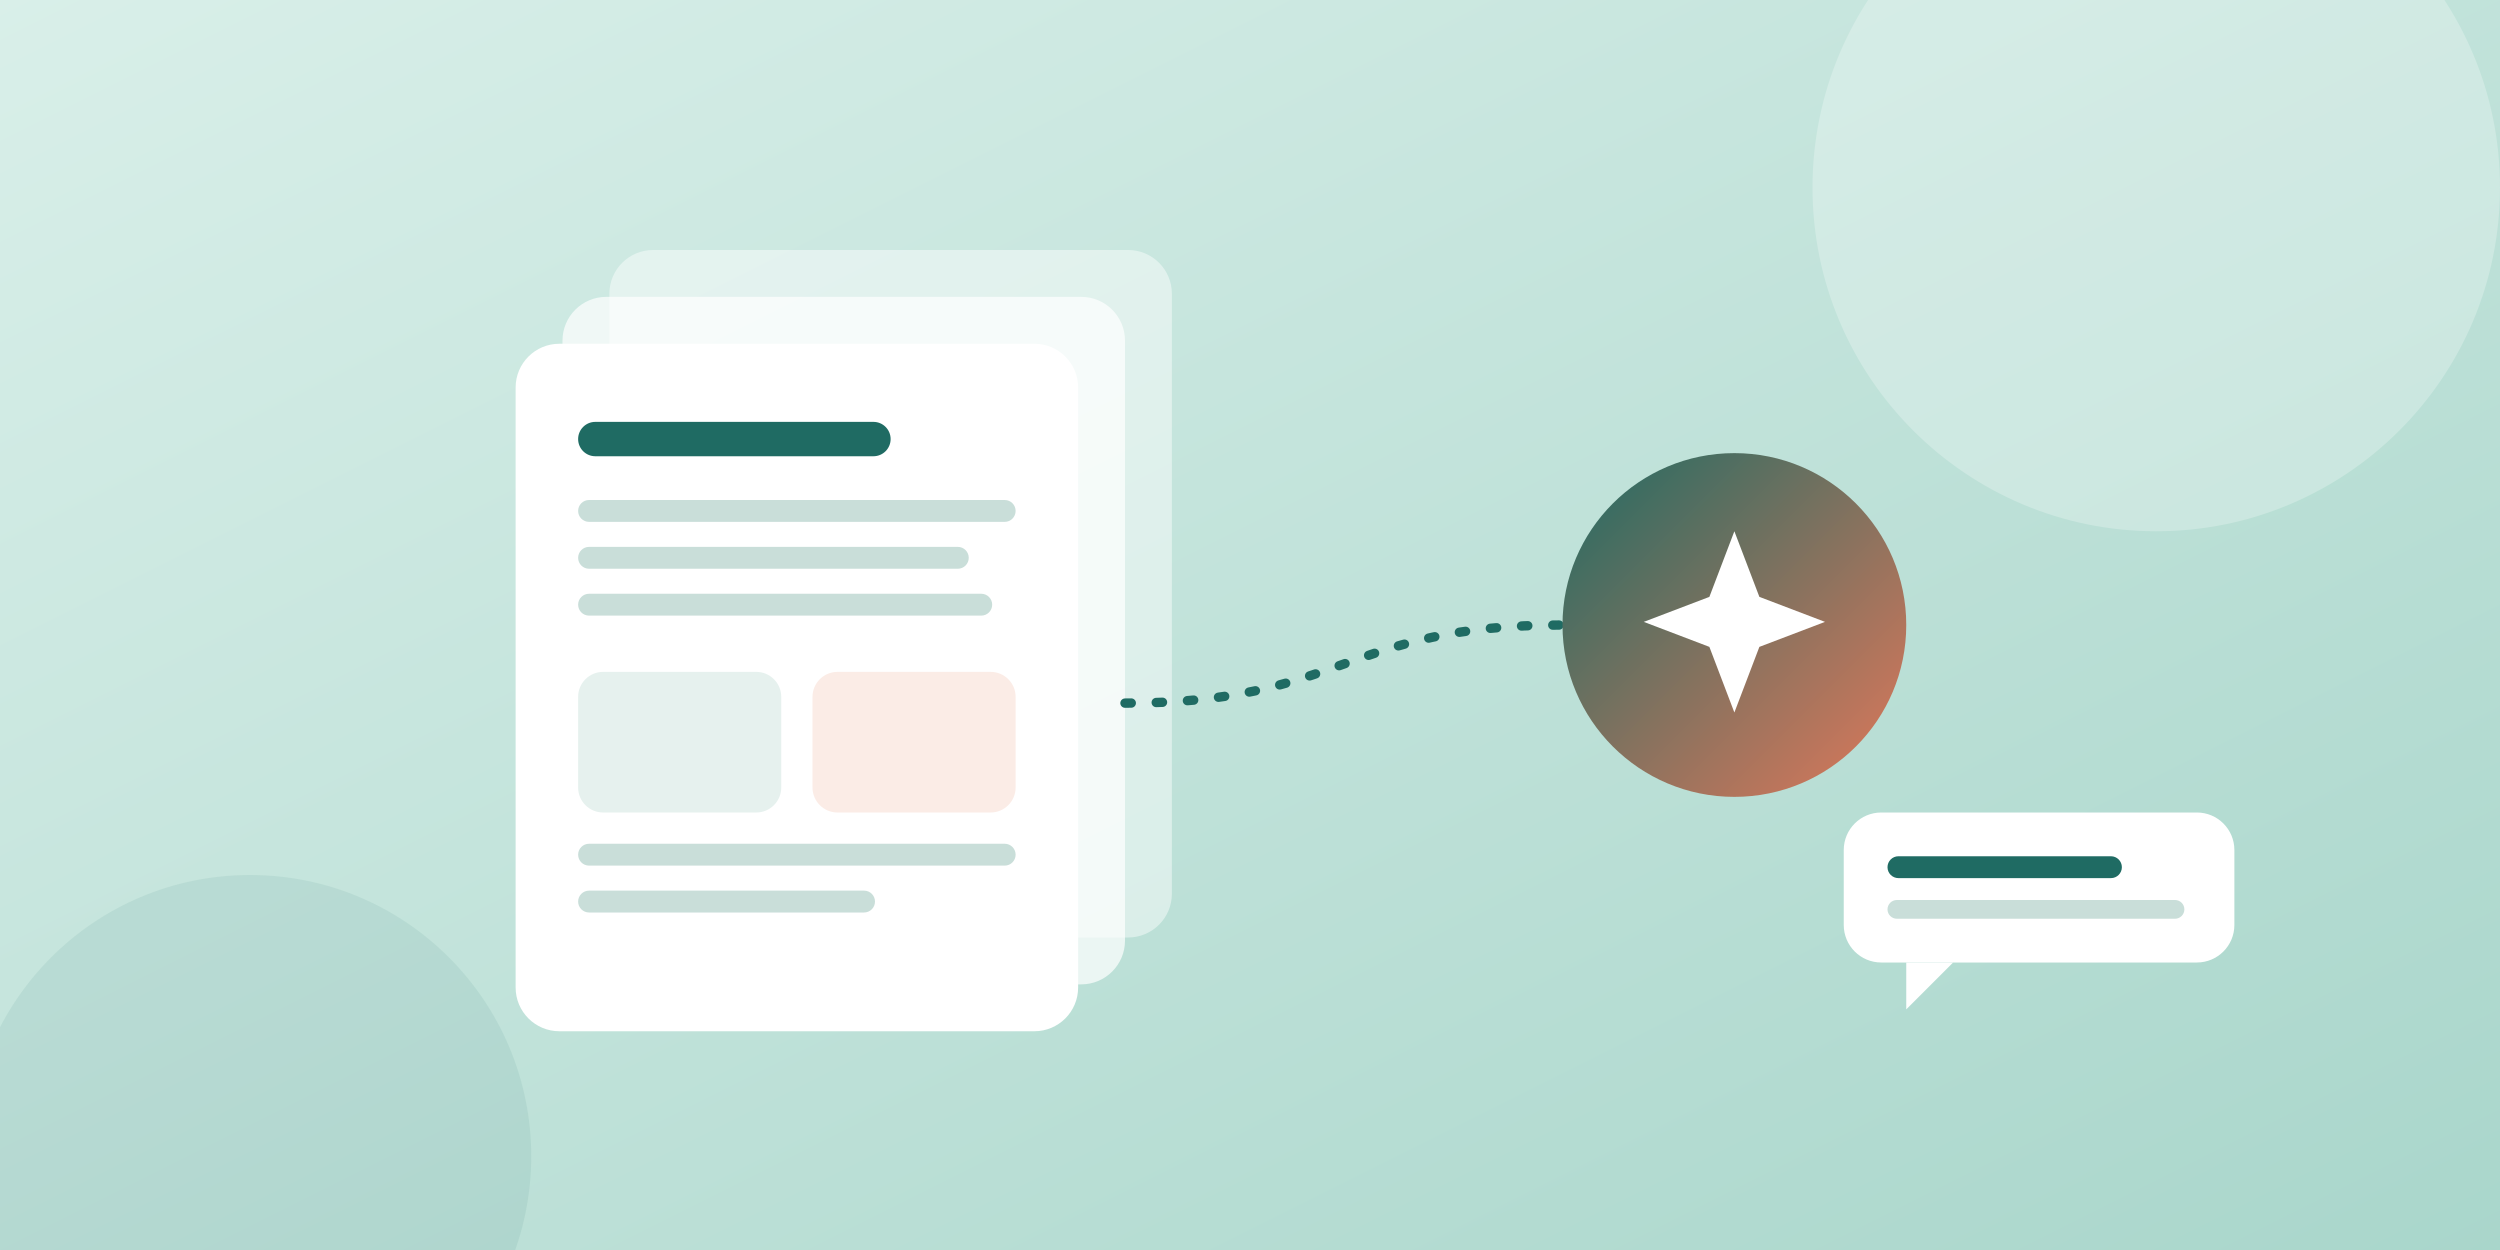
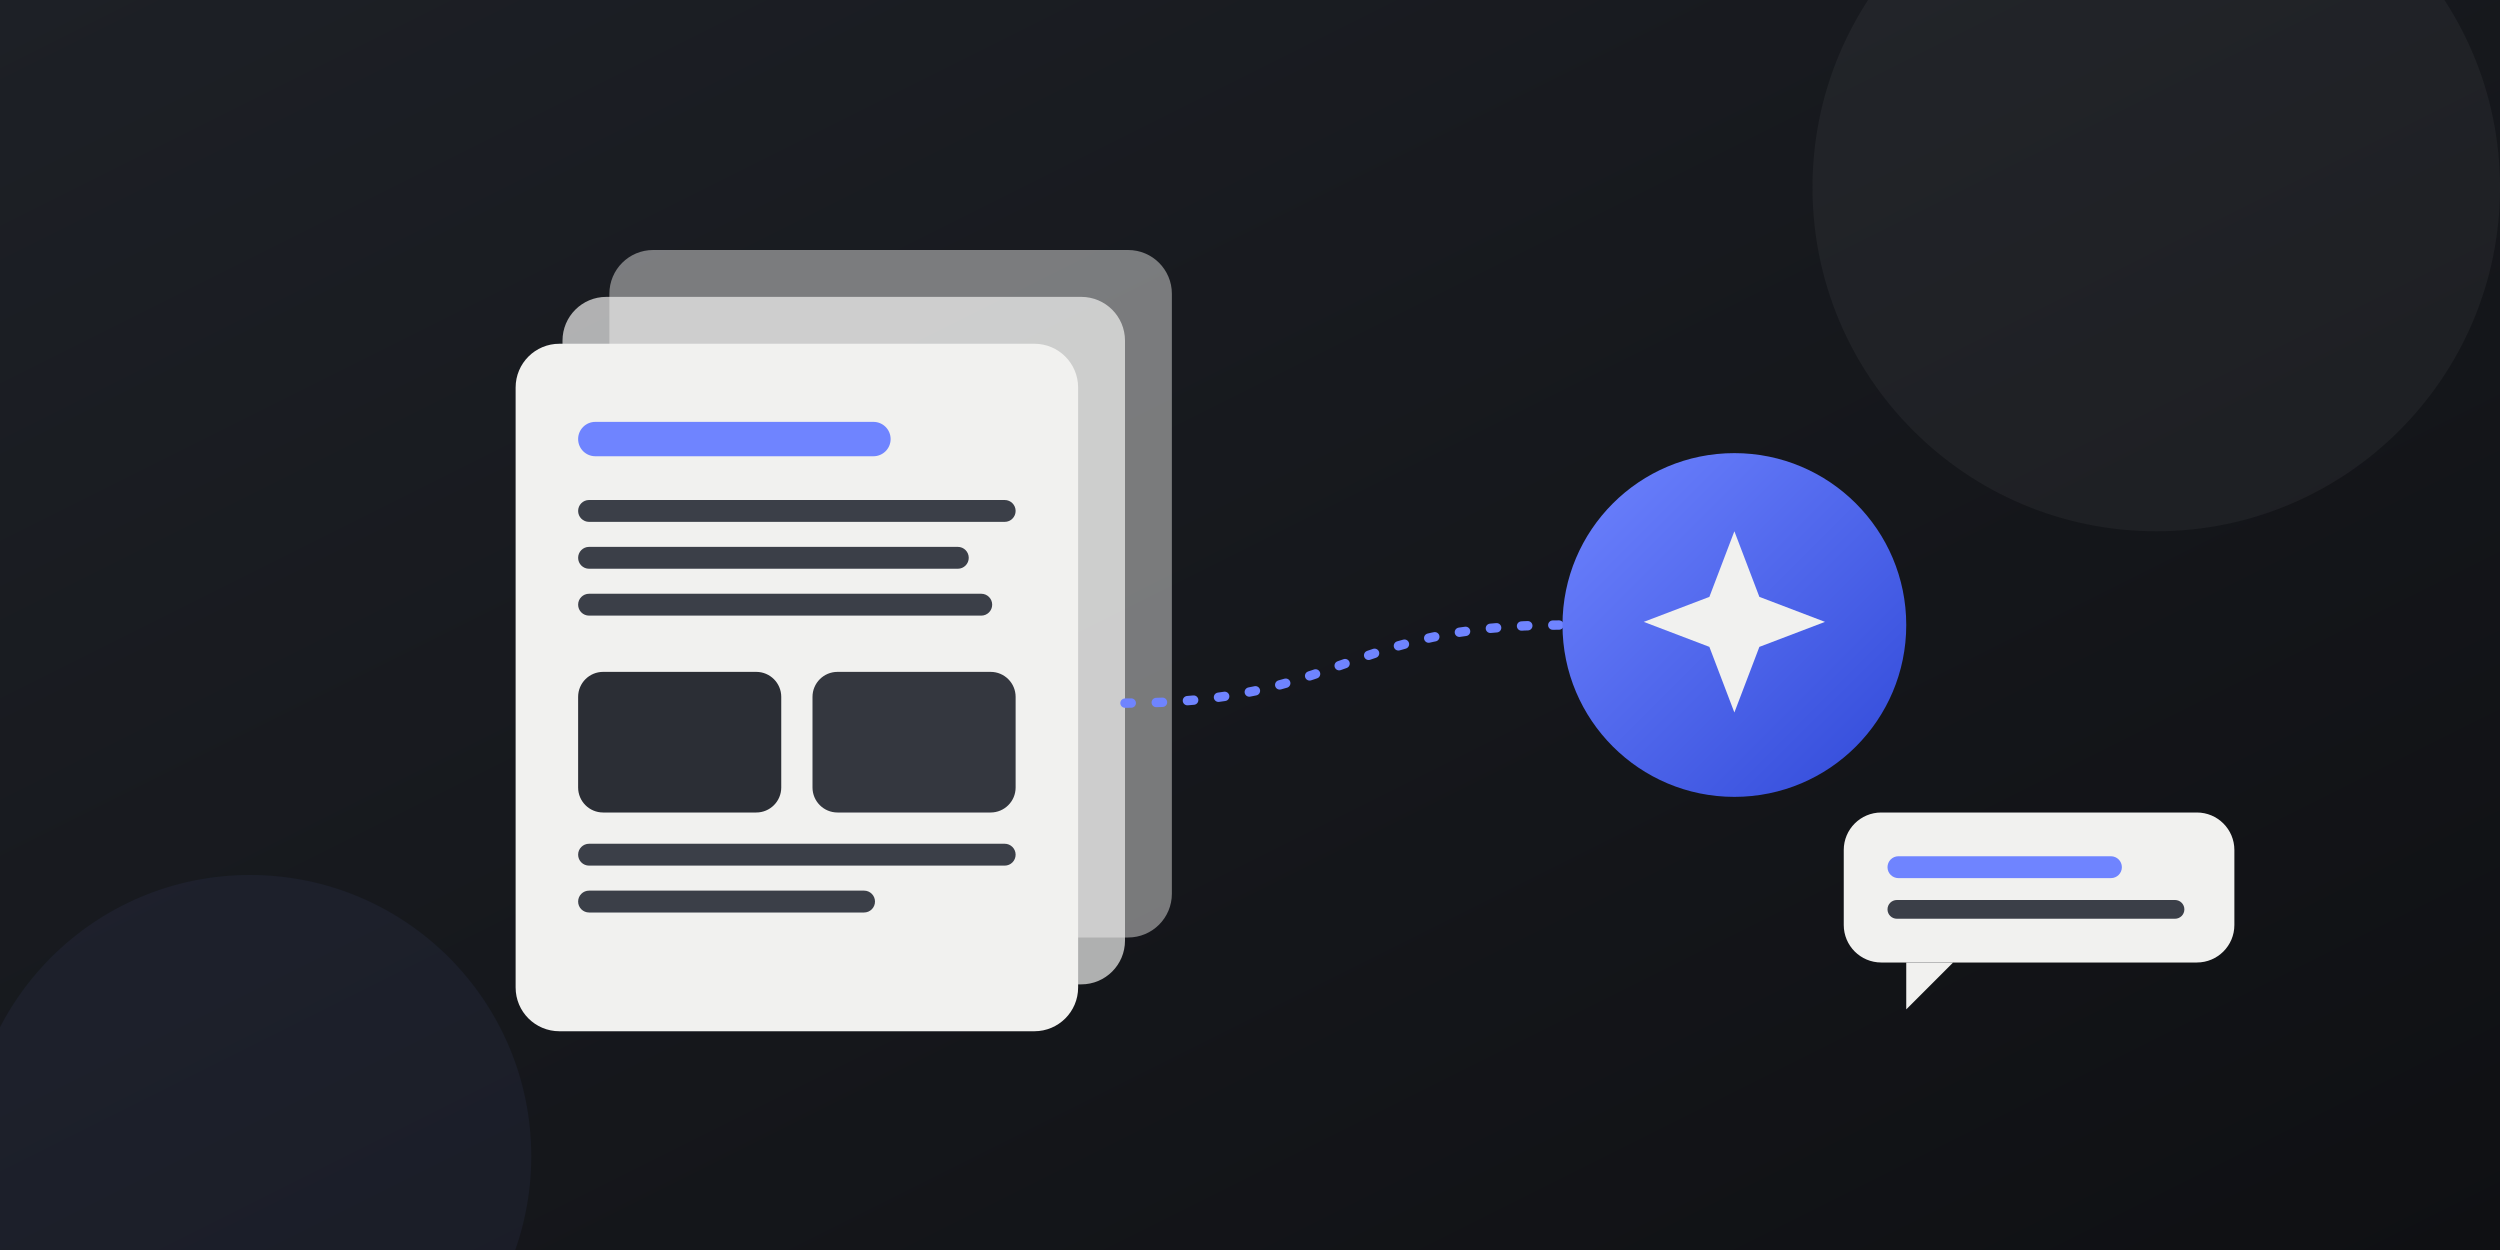
<svg xmlns="http://www.w3.org/2000/svg" viewBox="0 0 1600 800">
  <defs>
    <linearGradient id="bg" x1="0" y1="0" x2="1" y2="1">
-       <stop offset="0" stop-color="#d9efe9" />
-       <stop offset="1" stop-color="#a9d6cb" />
+       <stop offset="0" stop-color="#1d2026" />
+       <stop offset="1" stop-color="#0f1013" />
    </linearGradient>
    <linearGradient id="ai" x1="0" y1="0" x2="1" y2="1">
-       <stop offset="0" stop-color="#1f6b63" />
-       <stop offset="1" stop-color="#e2785a" />
+       <stop offset="0" stop-color="#6f84ff" />
+       <stop offset="1" stop-color="#3049d8" />
    </linearGradient>
  </defs>
  <rect width="1600" height="800" fill="url(#bg)" />
-   <circle cx="1380" cy="120" r="220" fill="#ffffff" opacity=".25" />
-   <circle cx="160" cy="740" r="180" fill="#1f6b63" opacity=".08" />
+   <circle cx="1380" cy="120" r="220" fill="#f1f1ef" opacity=".05" />
+   <circle cx="160" cy="740" r="180" fill="#6f84ff" opacity=".06" />
  <g transform="translate(330 190)">
-     <rect x="60" y="-30" width="360" height="440" rx="28" fill="#ffffff" opacity=".45" />
-     <rect x="30" y="0" width="360" height="440" rx="28" fill="#ffffff" opacity=".7" />
-     <rect x="0" y="30" width="360" height="440" rx="28" fill="#ffffff" />
-     <rect x="40" y="80" width="200" height="22" rx="11" fill="#1f6b63" />
-     <rect x="40" y="130" width="280" height="14" rx="7" fill="#c9ded9" />
-     <rect x="40" y="160" width="250" height="14" rx="7" fill="#c9ded9" />
-     <rect x="40" y="190" width="265" height="14" rx="7" fill="#c9ded9" />
-     <rect x="40" y="240" width="130" height="90" rx="16" fill="#e6f1ee" />
-     <rect x="190" y="240" width="130" height="90" rx="16" fill="#fbece6" />
-     <rect x="40" y="350" width="280" height="14" rx="7" fill="#c9ded9" />
-     <rect x="40" y="380" width="190" height="14" rx="7" fill="#c9ded9" />
+     <rect x="60" y="-30" width="360" height="440" rx="28" fill="#f1f1ef" opacity=".45" />
+     <rect x="30" y="0" width="360" height="440" rx="28" fill="#f1f1ef" opacity=".7" />
+     <rect x="0" y="30" width="360" height="440" rx="28" fill="#f1f1ef" />
+     <rect x="40" y="80" width="200" height="22" rx="11" fill="#6f84ff" />
+     <rect x="40" y="130" width="280" height="14" rx="7" fill="#3b3f48" />
+     <rect x="40" y="160" width="250" height="14" rx="7" fill="#3b3f48" />
+     <rect x="40" y="190" width="265" height="14" rx="7" fill="#3b3f48" />
+     <rect x="40" y="240" width="130" height="90" rx="16" fill="#2b2e35" />
+     <rect x="190" y="240" width="130" height="90" rx="16" fill="#34373f" />
+     <rect x="40" y="350" width="280" height="14" rx="7" fill="#3b3f48" />
+     <rect x="40" y="380" width="190" height="14" rx="7" fill="#3b3f48" />
  </g>
-   <path d="M720 450 C 860 450, 860 400, 1000 400" fill="none" stroke="#1f6b63" stroke-width="6" stroke-dasharray="4 16" stroke-linecap="round" />
+   <path d="M720 450 C 860 450, 860 400, 1000 400" fill="none" stroke="#6f84ff" stroke-width="6" stroke-dasharray="4 16" stroke-linecap="round" />
  <circle cx="1110" cy="400" r="110" fill="url(#ai)" />
-   <path d="M1110 340 l16 42 42 16 -42 16 -16 42 -16 -42 -42 -16 42 -16z" fill="#ffffff" />
+   <path d="M1110 340 l16 42 42 16 -42 16 -16 42 -16 -42 -42 -16 42 -16z" fill="#f1f1ef" />
  <g transform="translate(1180 520)">
-     <rect width="250" height="96" rx="24" fill="#ffffff" />
-     <path d="M40 96 l0 30 30 -30z" fill="#ffffff" />
-     <rect x="28" y="28" width="150" height="14" rx="7" fill="#1f6b63" />
-     <rect x="28" y="56" width="190" height="12" rx="6" fill="#c9ded9" />
+     <rect width="250" height="96" rx="24" fill="#f1f1ef" />
+     <path d="M40 96 l0 30 30 -30z" fill="#f1f1ef" />
+     <rect x="28" y="28" width="150" height="14" rx="7" fill="#6f84ff" />
+     <rect x="28" y="56" width="190" height="12" rx="6" fill="#3b3f48" />
  </g>
</svg>
